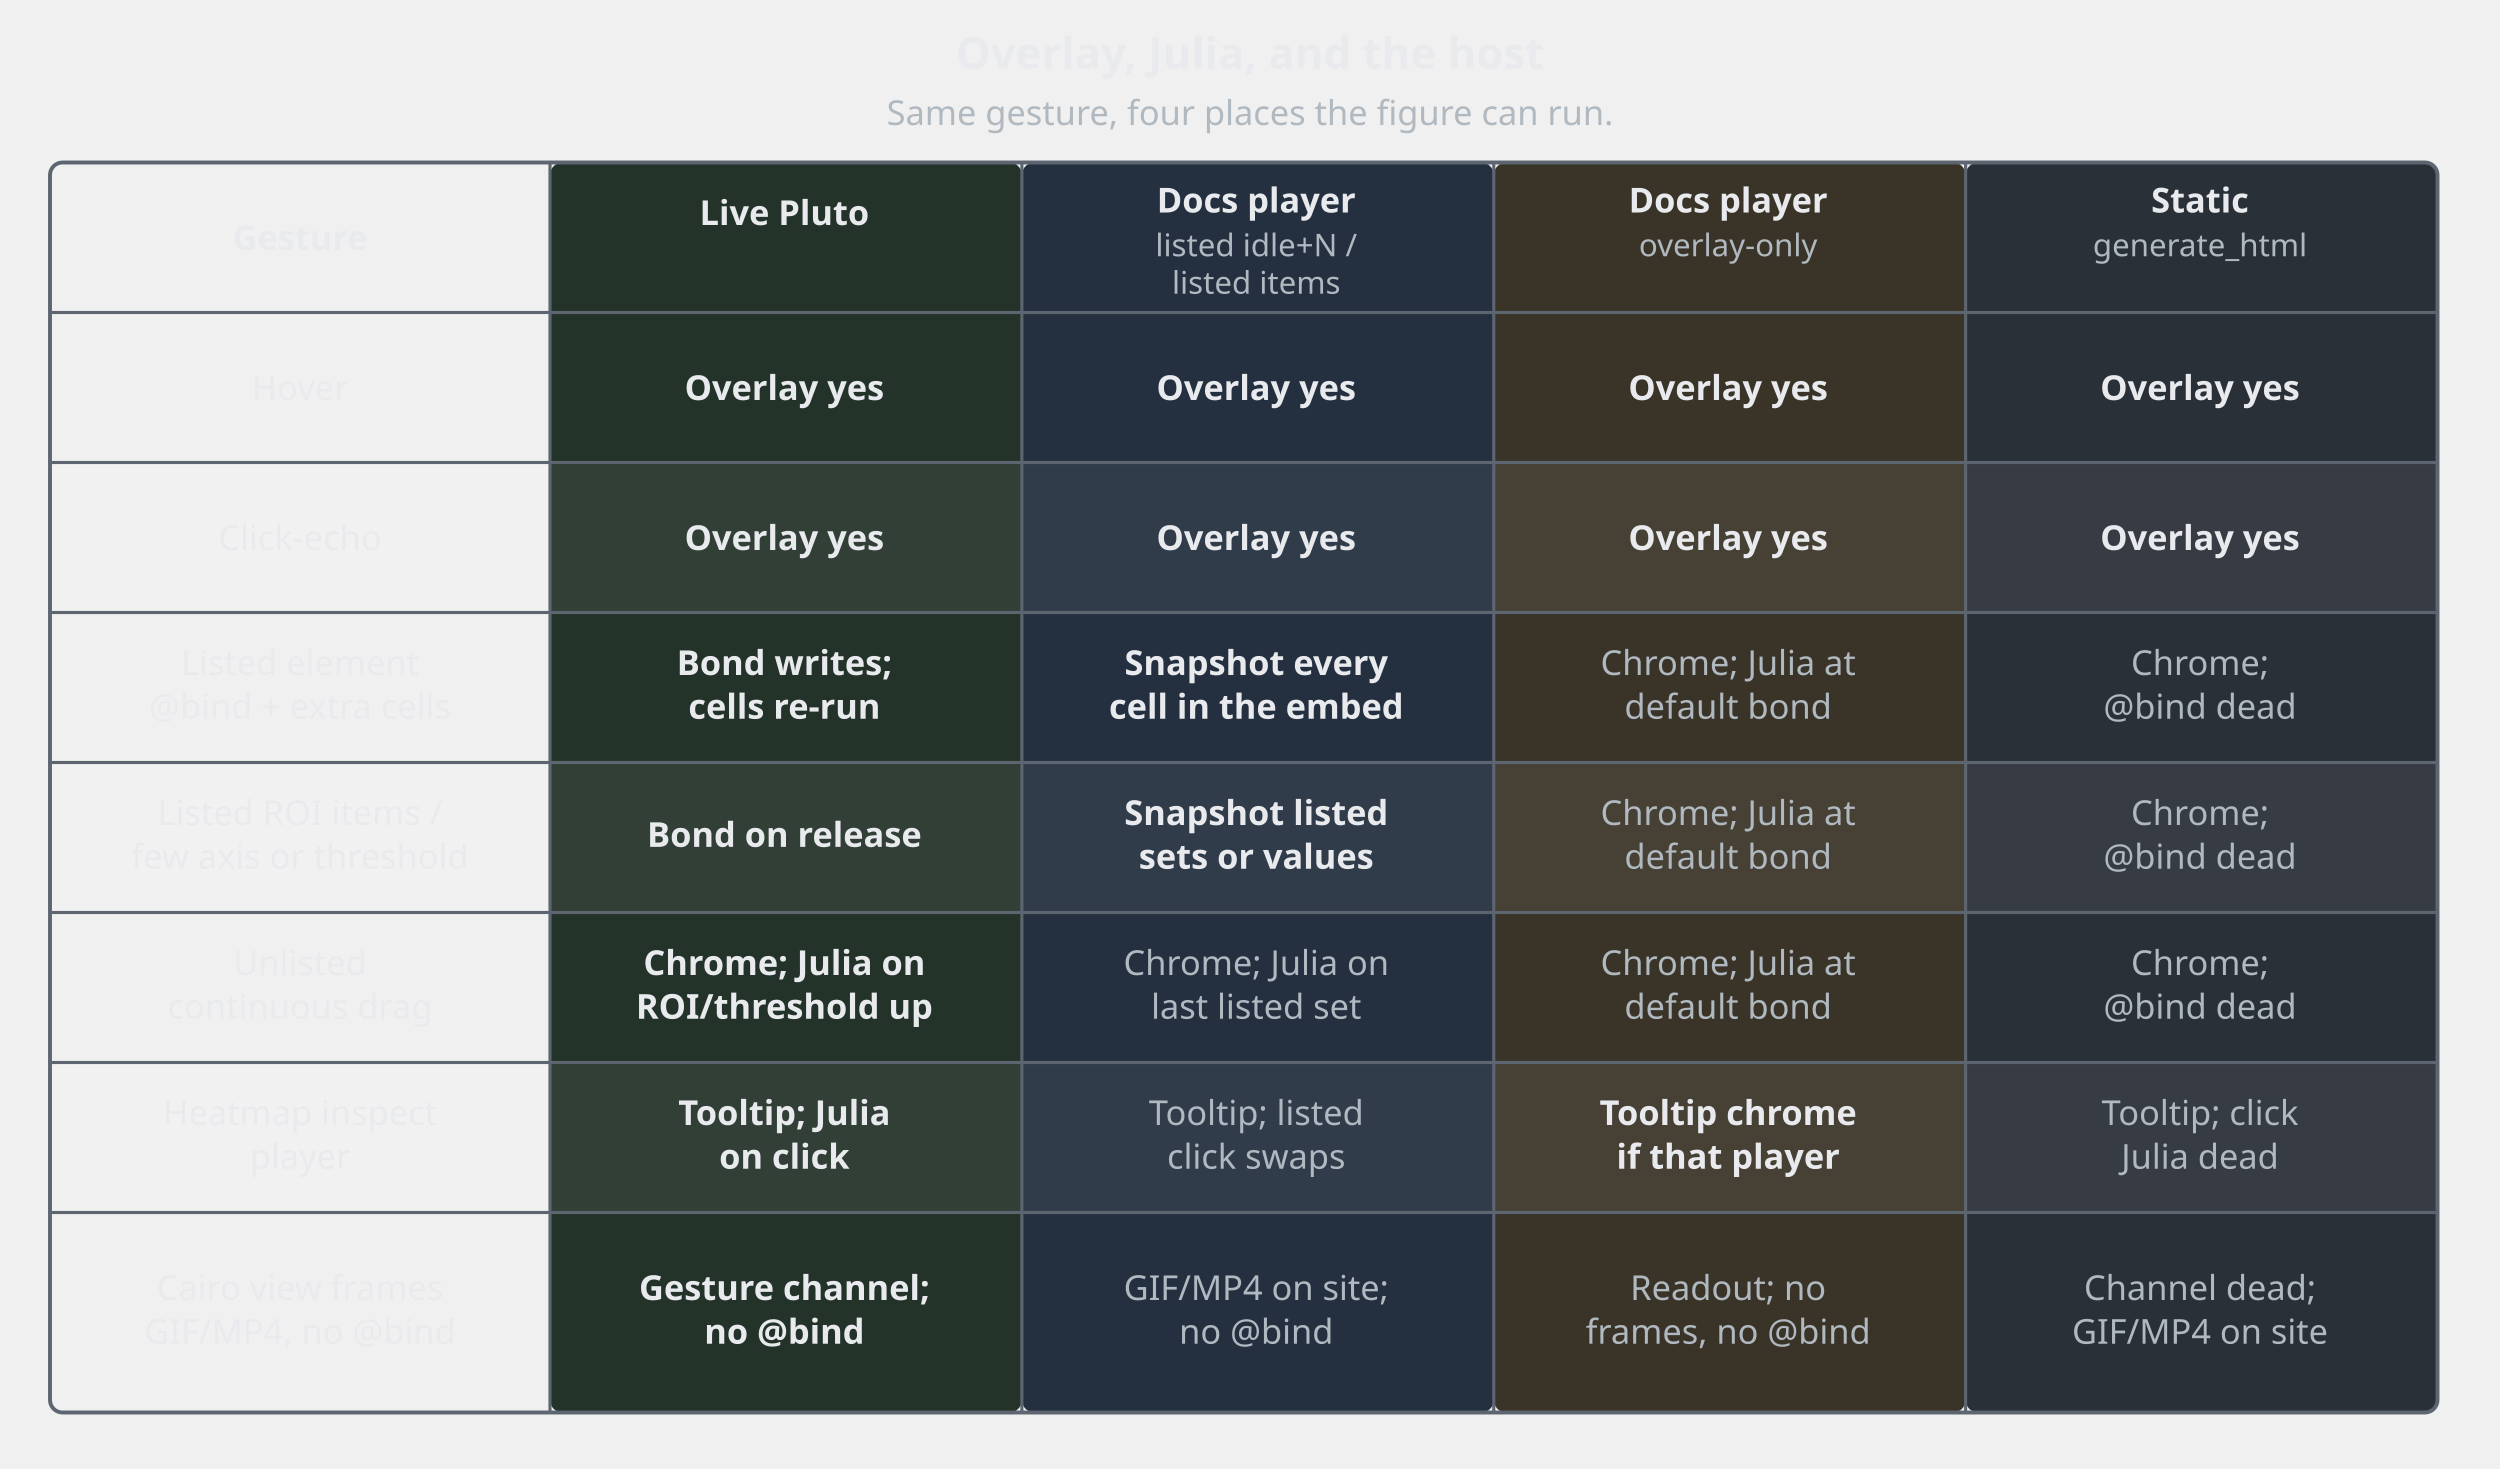
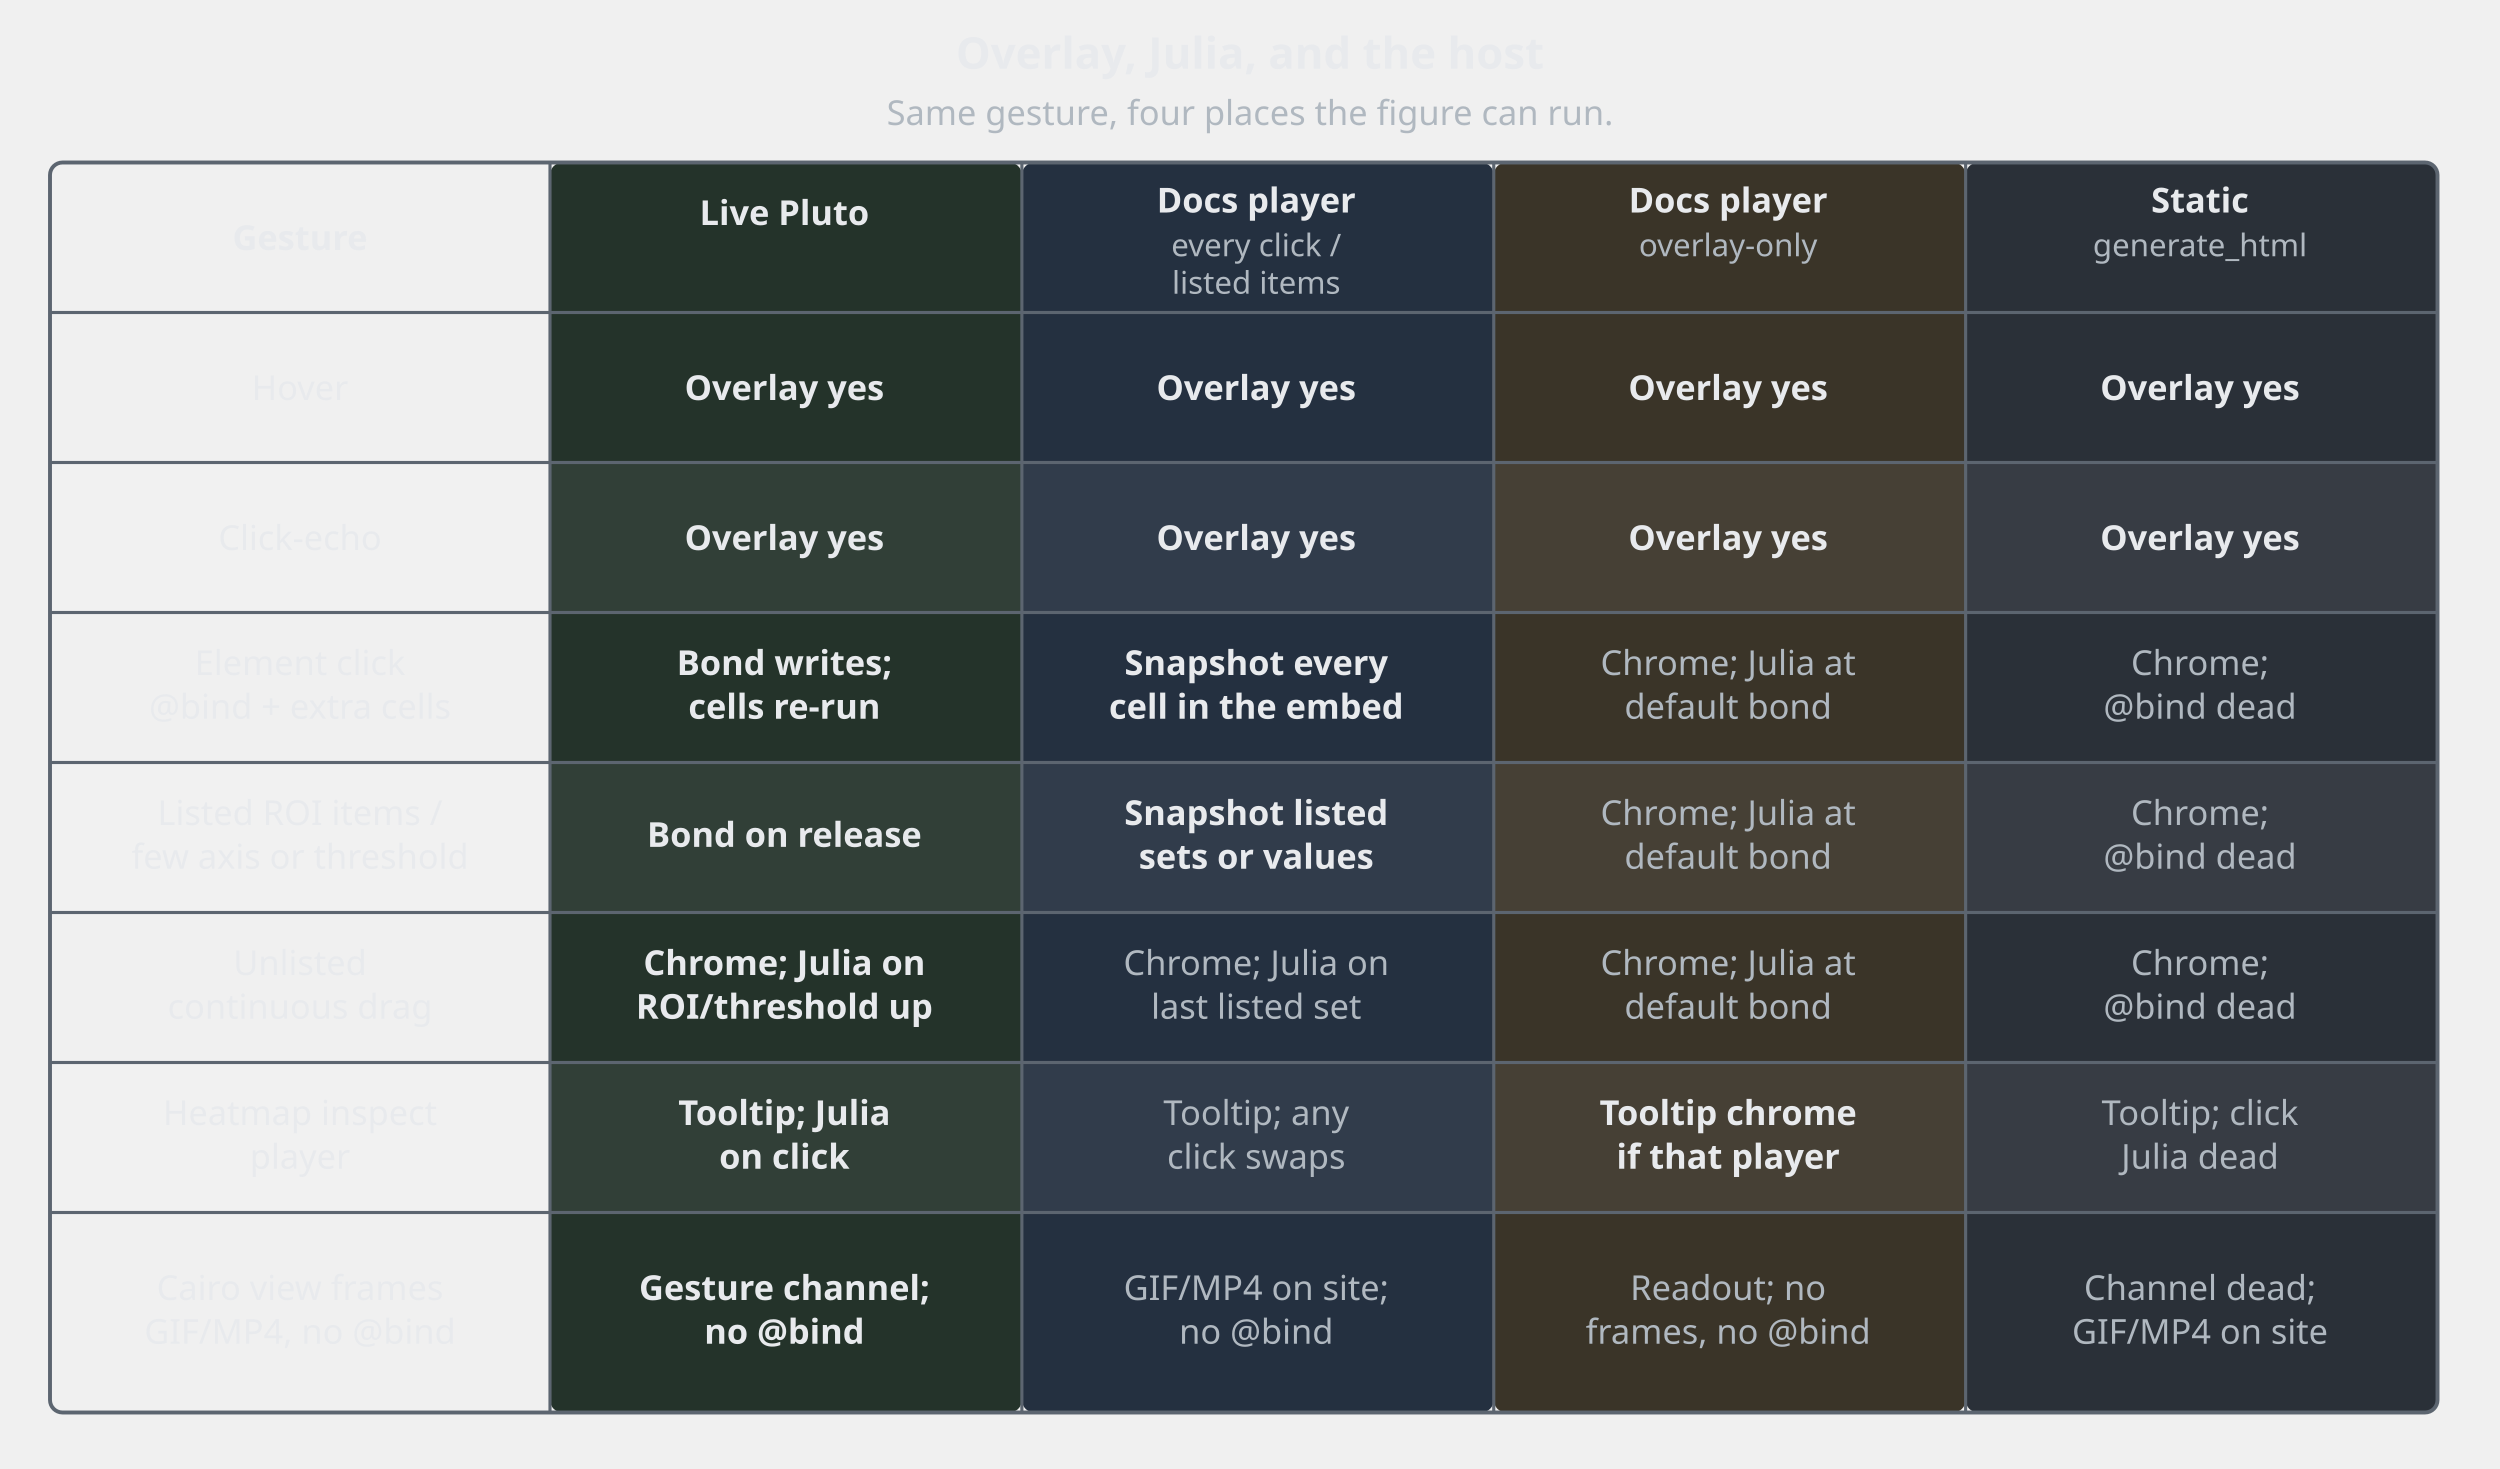
<svg xmlns="http://www.w3.org/2000/svg" viewBox="0 0 800 470" width="800" height="470" role="img">
  <style>
    .ink { fill: #e8eaed; }
    .muted { fill: #b0b8c0; }
    .grid { fill: none; stroke: #5c6570; }
    .h0 { fill: #24332a; }
    .h1 { fill: #243040; }
    .h2 { fill: #3a3428; }
    .h3 { fill: #2a3038; }
    .rowalt { fill: #fff; opacity: 0.06; }
    .yes { fill: #e8eaed; font-weight: 600; }
  </style>
  <text class="ink" x="400" y="22" text-anchor="middle" font-size="14" font-family="ui-sans-serif, system-ui, sans-serif" font-weight="600">Overlay, Julia, and the host</text>
  <text class="muted" x="400" y="40" text-anchor="middle" font-size="11" font-family="ui-sans-serif, system-ui, sans-serif">Same gesture, four places the figure can run.</text>
  <rect class="h0" x="176" y="52" width="151" height="400" rx="4" />
  <rect class="h1" x="327" y="52" width="151" height="400" rx="4" />
  <rect class="h2" x="478" y="52" width="151" height="400" rx="4" />
  <rect class="h3" x="629" y="52" width="151" height="400" rx="4" />
  <rect class="rowalt" x="16" y="148" width="764" height="48" />
  <rect class="rowalt" x="16" y="244" width="764" height="48" />
  <rect class="rowalt" x="16" y="340" width="764" height="48" />
  <g class="grid" stroke-width="1">
    <line x1="16" y1="100" x2="780" y2="100" />
    <line x1="16" y1="148" x2="780" y2="148" />
    <line x1="16" y1="196" x2="780" y2="196" />
    <line x1="16" y1="244" x2="780" y2="244" />
    <line x1="16" y1="292" x2="780" y2="292" />
    <line x1="16" y1="340" x2="780" y2="340" />
    <line x1="16" y1="388" x2="780" y2="388" />
    <line x1="176" y1="52" x2="176" y2="452" />
    <line x1="327" y1="52" x2="327" y2="452" />
    <line x1="478" y1="52" x2="478" y2="452" />
    <line x1="629" y1="52" x2="629" y2="452" />
  </g>
  <rect class="grid" x="16" y="52" width="764" height="400" rx="4" stroke-width="1.25" />
  <text class="ink" x="96" y="80" text-anchor="middle" font-size="11" font-family="ui-sans-serif, system-ui, sans-serif" font-weight="600">Gesture</text>
  <text class="ink" x="251" y="72" text-anchor="middle" font-size="11" font-family="ui-sans-serif, system-ui, sans-serif" font-weight="600">Live Pluto</text>
  <text class="ink" x="402" y="68" text-anchor="middle" font-size="11" font-family="ui-sans-serif, system-ui, sans-serif" font-weight="600">Docs player</text>
-   <text class="muted" x="402" y="82" text-anchor="middle" font-size="10" font-family="ui-sans-serif, system-ui, sans-serif">listed idle+N /</text>
+   <text class="muted" x="402" y="82" text-anchor="middle" font-size="10" font-family="ui-sans-serif, system-ui, sans-serif">every click /</text>
  <text class="muted" x="402" y="94" text-anchor="middle" font-size="10" font-family="ui-sans-serif, system-ui, sans-serif">listed items</text>
  <text class="ink" x="553" y="68" text-anchor="middle" font-size="11" font-family="ui-sans-serif, system-ui, sans-serif" font-weight="600">Docs player</text>
  <text class="muted" x="553" y="82" text-anchor="middle" font-size="10" font-family="ui-sans-serif, system-ui, sans-serif">overlay-only</text>
  <text class="ink" x="704" y="68" text-anchor="middle" font-size="11" font-family="ui-sans-serif, system-ui, sans-serif" font-weight="600">Static</text>
  <text class="muted" x="704" y="82" text-anchor="middle" font-size="10" font-family="ui-sans-serif, system-ui, sans-serif">generate_html</text>
  <text class="ink" x="96" y="128" text-anchor="middle" font-size="11" font-family="ui-sans-serif, system-ui, sans-serif">Hover</text>
  <text class="yes" x="251" y="128" text-anchor="middle" font-size="11" font-family="ui-sans-serif, system-ui, sans-serif">Overlay yes</text>
  <text class="yes" x="402" y="128" text-anchor="middle" font-size="11" font-family="ui-sans-serif, system-ui, sans-serif">Overlay yes</text>
  <text class="yes" x="553" y="128" text-anchor="middle" font-size="11" font-family="ui-sans-serif, system-ui, sans-serif">Overlay yes</text>
  <text class="yes" x="704" y="128" text-anchor="middle" font-size="11" font-family="ui-sans-serif, system-ui, sans-serif">Overlay yes</text>
  <text class="ink" x="96" y="176" text-anchor="middle" font-size="11" font-family="ui-sans-serif, system-ui, sans-serif">Click-echo</text>
  <text class="yes" x="251" y="176" text-anchor="middle" font-size="11" font-family="ui-sans-serif, system-ui, sans-serif">Overlay yes</text>
  <text class="yes" x="402" y="176" text-anchor="middle" font-size="11" font-family="ui-sans-serif, system-ui, sans-serif">Overlay yes</text>
  <text class="yes" x="553" y="176" text-anchor="middle" font-size="11" font-family="ui-sans-serif, system-ui, sans-serif">Overlay yes</text>
  <text class="yes" x="704" y="176" text-anchor="middle" font-size="11" font-family="ui-sans-serif, system-ui, sans-serif">Overlay yes</text>
-   <text class="ink" x="96" y="216" text-anchor="middle" font-size="11" font-family="ui-sans-serif, system-ui, sans-serif">Listed element</text>
+   <text class="ink" x="96" y="216" text-anchor="middle" font-size="11" font-family="ui-sans-serif, system-ui, sans-serif">Element click</text>
  <text class="ink" x="96" y="230" text-anchor="middle" font-size="11" font-family="ui-sans-serif, system-ui, sans-serif">@bind + extra cells</text>
  <text class="yes" x="251" y="216" text-anchor="middle" font-size="11" font-family="ui-sans-serif, system-ui, sans-serif">Bond writes;</text>
  <text class="yes" x="251" y="230" text-anchor="middle" font-size="11" font-family="ui-sans-serif, system-ui, sans-serif">cells re-run</text>
  <text class="yes" x="402" y="216" text-anchor="middle" font-size="11" font-family="ui-sans-serif, system-ui, sans-serif">Snapshot every</text>
  <text class="yes" x="402" y="230" text-anchor="middle" font-size="11" font-family="ui-sans-serif, system-ui, sans-serif">cell in the embed</text>
  <text class="muted" x="553" y="216" text-anchor="middle" font-size="11" font-family="ui-sans-serif, system-ui, sans-serif">Chrome; Julia at</text>
  <text class="muted" x="553" y="230" text-anchor="middle" font-size="11" font-family="ui-sans-serif, system-ui, sans-serif">default bond</text>
  <text class="muted" x="704" y="216" text-anchor="middle" font-size="11" font-family="ui-sans-serif, system-ui, sans-serif">Chrome;</text>
  <text class="muted" x="704" y="230" text-anchor="middle" font-size="11" font-family="ui-sans-serif, system-ui, sans-serif">@bind dead</text>
  <text class="ink" x="96" y="264" text-anchor="middle" font-size="11" font-family="ui-sans-serif, system-ui, sans-serif">Listed ROI items /</text>
  <text class="ink" x="96" y="278" text-anchor="middle" font-size="11" font-family="ui-sans-serif, system-ui, sans-serif">few axis or threshold</text>
  <text class="yes" x="251" y="271" text-anchor="middle" font-size="11" font-family="ui-sans-serif, system-ui, sans-serif">Bond on release</text>
  <text class="yes" x="402" y="264" text-anchor="middle" font-size="11" font-family="ui-sans-serif, system-ui, sans-serif">Snapshot listed</text>
  <text class="yes" x="402" y="278" text-anchor="middle" font-size="11" font-family="ui-sans-serif, system-ui, sans-serif">sets or values</text>
  <text class="muted" x="553" y="264" text-anchor="middle" font-size="11" font-family="ui-sans-serif, system-ui, sans-serif">Chrome; Julia at</text>
  <text class="muted" x="553" y="278" text-anchor="middle" font-size="11" font-family="ui-sans-serif, system-ui, sans-serif">default bond</text>
  <text class="muted" x="704" y="264" text-anchor="middle" font-size="11" font-family="ui-sans-serif, system-ui, sans-serif">Chrome;</text>
  <text class="muted" x="704" y="278" text-anchor="middle" font-size="11" font-family="ui-sans-serif, system-ui, sans-serif">@bind dead</text>
  <text class="ink" x="96" y="312" text-anchor="middle" font-size="11" font-family="ui-sans-serif, system-ui, sans-serif">Unlisted</text>
  <text class="ink" x="96" y="326" text-anchor="middle" font-size="11" font-family="ui-sans-serif, system-ui, sans-serif">continuous drag</text>
  <text class="yes" x="251" y="312" text-anchor="middle" font-size="11" font-family="ui-sans-serif, system-ui, sans-serif">Chrome; Julia on</text>
  <text class="yes" x="251" y="326" text-anchor="middle" font-size="11" font-family="ui-sans-serif, system-ui, sans-serif">ROI/threshold up</text>
  <text class="muted" x="402" y="312" text-anchor="middle" font-size="11" font-family="ui-sans-serif, system-ui, sans-serif">Chrome; Julia on</text>
  <text class="muted" x="402" y="326" text-anchor="middle" font-size="11" font-family="ui-sans-serif, system-ui, sans-serif">last listed set</text>
  <text class="muted" x="553" y="312" text-anchor="middle" font-size="11" font-family="ui-sans-serif, system-ui, sans-serif">Chrome; Julia at</text>
  <text class="muted" x="553" y="326" text-anchor="middle" font-size="11" font-family="ui-sans-serif, system-ui, sans-serif">default bond</text>
  <text class="muted" x="704" y="312" text-anchor="middle" font-size="11" font-family="ui-sans-serif, system-ui, sans-serif">Chrome;</text>
  <text class="muted" x="704" y="326" text-anchor="middle" font-size="11" font-family="ui-sans-serif, system-ui, sans-serif">@bind dead</text>
  <text class="ink" x="96" y="360" text-anchor="middle" font-size="11" font-family="ui-sans-serif, system-ui, sans-serif">Heatmap inspect</text>
  <text class="ink" x="96" y="374" text-anchor="middle" font-size="11" font-family="ui-sans-serif, system-ui, sans-serif">player</text>
  <text class="yes" x="251" y="360" text-anchor="middle" font-size="11" font-family="ui-sans-serif, system-ui, sans-serif">Tooltip; Julia</text>
  <text class="yes" x="251" y="374" text-anchor="middle" font-size="11" font-family="ui-sans-serif, system-ui, sans-serif">on click</text>
-   <text class="muted" x="402" y="360" text-anchor="middle" font-size="11" font-family="ui-sans-serif, system-ui, sans-serif">Tooltip; listed</text>
+   <text class="muted" x="402" y="360" text-anchor="middle" font-size="11" font-family="ui-sans-serif, system-ui, sans-serif">Tooltip; any</text>
  <text class="muted" x="402" y="374" text-anchor="middle" font-size="11" font-family="ui-sans-serif, system-ui, sans-serif">click swaps</text>
  <text class="yes" x="553" y="360" text-anchor="middle" font-size="11" font-family="ui-sans-serif, system-ui, sans-serif">Tooltip chrome</text>
  <text class="yes" x="553" y="374" text-anchor="middle" font-size="11" font-family="ui-sans-serif, system-ui, sans-serif">if that player</text>
  <text class="muted" x="704" y="360" text-anchor="middle" font-size="11" font-family="ui-sans-serif, system-ui, sans-serif">Tooltip; click</text>
  <text class="muted" x="704" y="374" text-anchor="middle" font-size="11" font-family="ui-sans-serif, system-ui, sans-serif">Julia dead</text>
  <text class="ink" x="96" y="416" text-anchor="middle" font-size="11" font-family="ui-sans-serif, system-ui, sans-serif">Cairo view frames</text>
  <text class="ink" x="96" y="430" text-anchor="middle" font-size="11" font-family="ui-sans-serif, system-ui, sans-serif">GIF/MP4, no @bind</text>
  <text class="yes" x="251" y="416" text-anchor="middle" font-size="11" font-family="ui-sans-serif, system-ui, sans-serif">Gesture channel;</text>
  <text class="yes" x="251" y="430" text-anchor="middle" font-size="11" font-family="ui-sans-serif, system-ui, sans-serif">no @bind</text>
  <text class="muted" x="402" y="416" text-anchor="middle" font-size="11" font-family="ui-sans-serif, system-ui, sans-serif">GIF/MP4 on site;</text>
  <text class="muted" x="402" y="430" text-anchor="middle" font-size="11" font-family="ui-sans-serif, system-ui, sans-serif">no @bind</text>
  <text class="muted" x="553" y="416" text-anchor="middle" font-size="11" font-family="ui-sans-serif, system-ui, sans-serif">Readout; no</text>
  <text class="muted" x="553" y="430" text-anchor="middle" font-size="11" font-family="ui-sans-serif, system-ui, sans-serif">frames, no @bind</text>
  <text class="muted" x="704" y="416" text-anchor="middle" font-size="11" font-family="ui-sans-serif, system-ui, sans-serif">Channel dead;</text>
  <text class="muted" x="704" y="430" text-anchor="middle" font-size="11" font-family="ui-sans-serif, system-ui, sans-serif">GIF/MP4 on site</text>
</svg>
